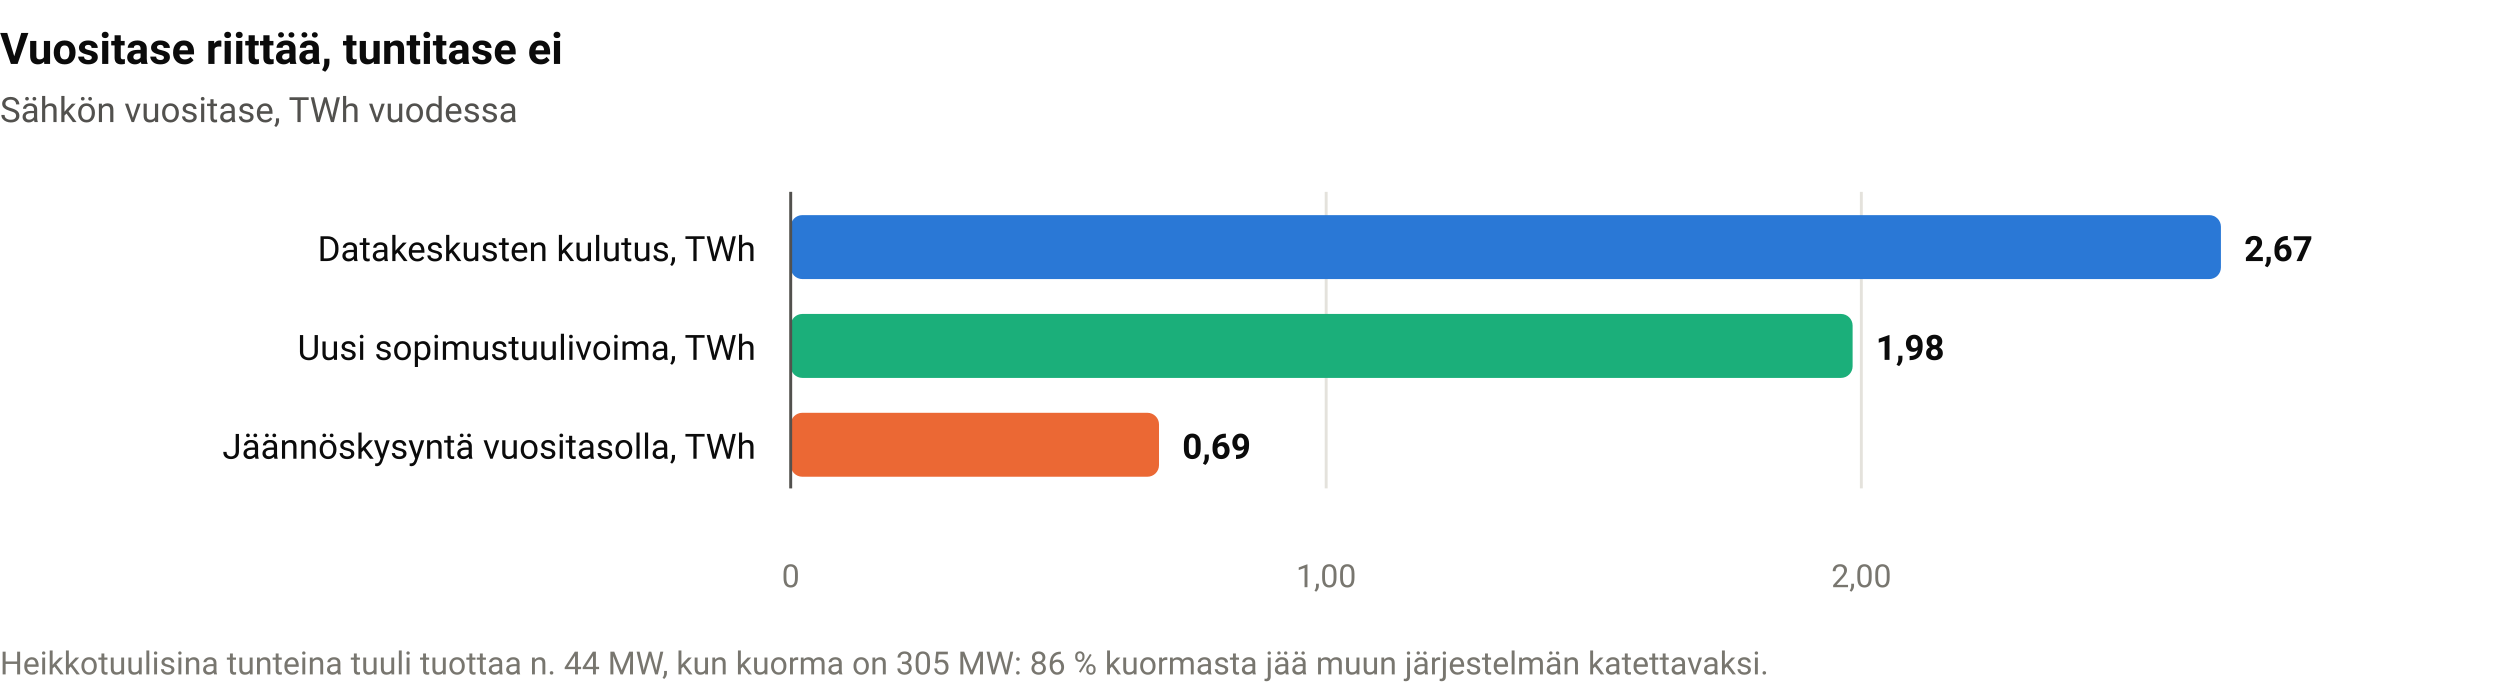
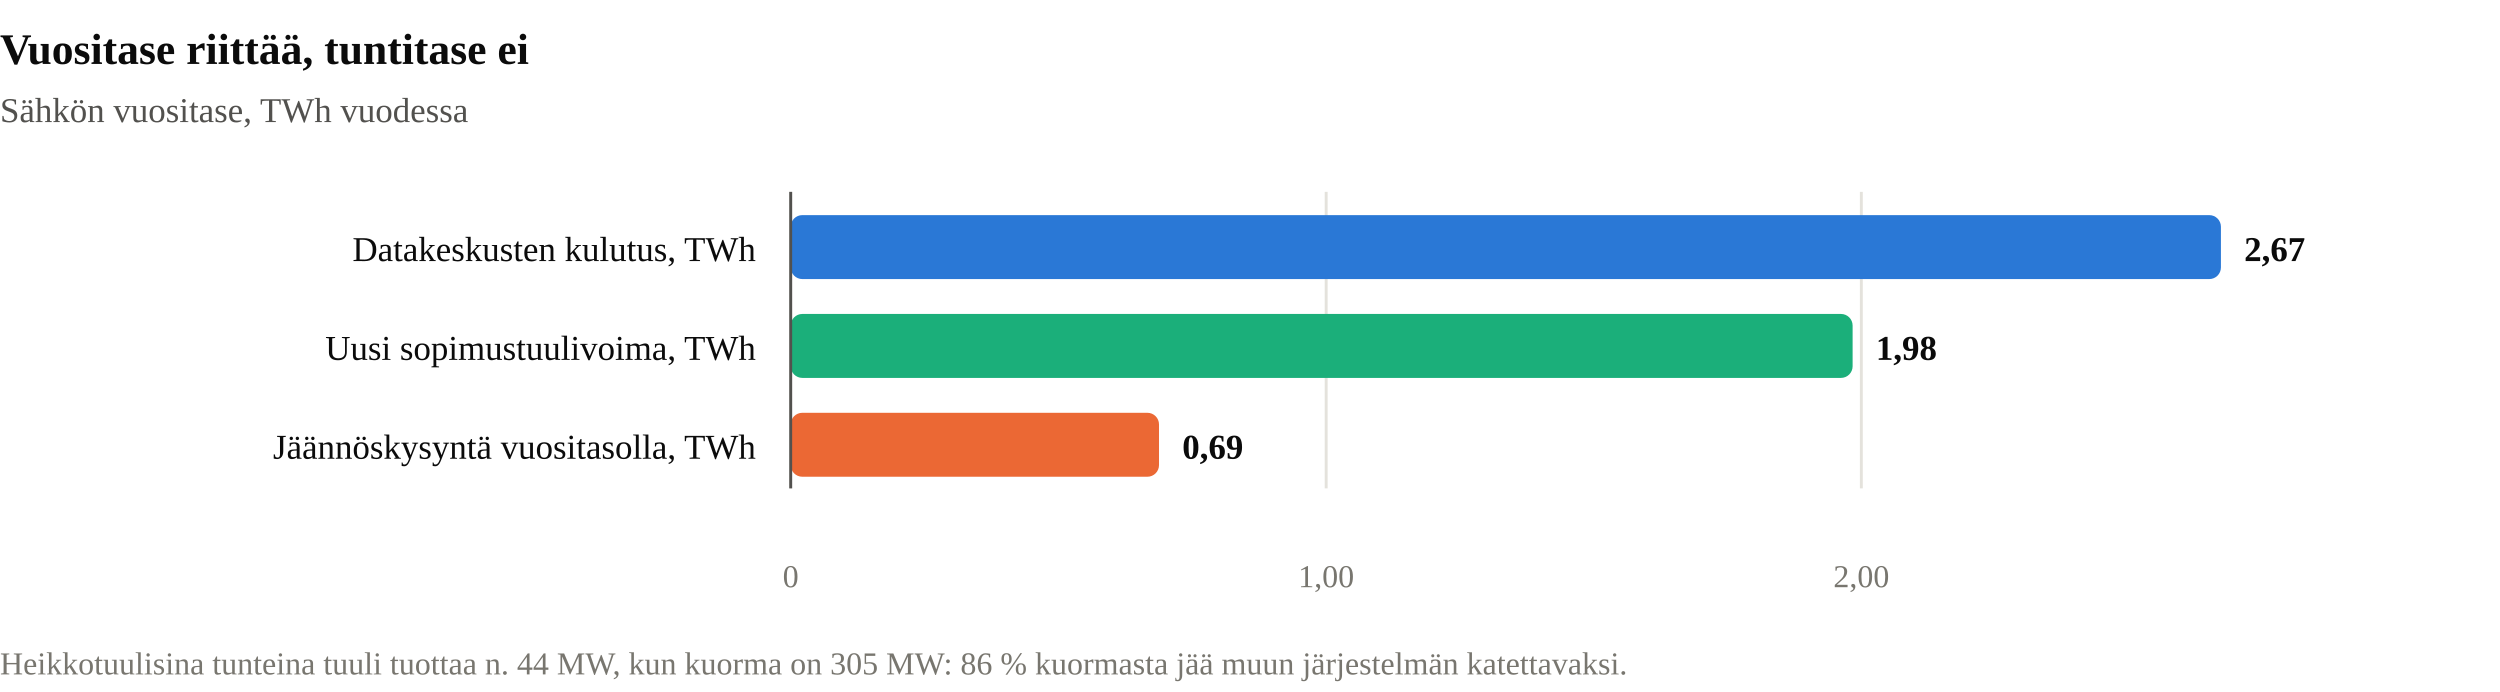
<svg xmlns="http://www.w3.org/2000/svg" viewBox="0 0 860 238" width="100%" role="img" aria-label="Vuositase riittää, tuntitase ei" style="max-width:100%;height:auto;display:block">
-   <text x="0.0" y="22.0" font-size="15" font-family="system-ui, -apple-system, 'Segoe UI', Roboto, 'Helvetica Neue', Arial, sans-serif" fill="var(--text-primary, #0b0b0b)" text-anchor="start" font-weight="600" opacity="1.0">Vuositase riittää, tuntitase ei</text>
-   <text x="0.0" y="42.0" font-size="12" font-family="system-ui, -apple-system, 'Segoe UI', Roboto, 'Helvetica Neue', Arial, sans-serif" fill="var(--text-secondary, #52514e)" text-anchor="start" font-weight="400" opacity="1.0">Sähkön vuositase, TWh vuodessa</text>
+   <text x="0.0" y="22.0" font-size="15" font-family="var(--chart-font, system-ui, -apple-system, 'Segoe UI', Roboto, 'Helvetica Neue', Arial, sans-serif)" fill="var(--text-primary, #0b0b0b)" text-anchor="start" font-weight="600" opacity="1.0">Vuositase riittää, tuntitase ei</text>
+   <text x="0.0" y="42.0" font-size="12" font-family="var(--chart-font, system-ui, -apple-system, 'Segoe UI', Roboto, 'Helvetica Neue', Arial, sans-serif)" fill="var(--text-secondary, #52514e)" text-anchor="start" font-weight="400" opacity="1.0">Sähkön vuositase, TWh vuodessa</text>
  <line x1="272.0" y1="66.0" x2="272.0" y2="168.0" stroke="var(--grid, #e4e2dc)" stroke-width="1" />
-   <text x="272.0" y="202.0" font-size="11" font-family="system-ui, -apple-system, 'Segoe UI', Roboto, 'Helvetica Neue', Arial, sans-serif" fill="var(--text-muted, #78766f)" text-anchor="middle" font-weight="400" opacity="1.0">0</text>
+   <text x="272.0" y="202.0" font-size="11" font-family="var(--chart-font, system-ui, -apple-system, 'Segoe UI', Roboto, 'Helvetica Neue', Arial, sans-serif)" fill="var(--text-muted, #78766f)" text-anchor="middle" font-weight="400" opacity="1.0">0</text>
  <line x1="456.2" y1="66.0" x2="456.2" y2="168.0" stroke="var(--grid, #e4e2dc)" stroke-width="1" />
-   <text x="456.2" y="202.0" font-size="11" font-family="system-ui, -apple-system, 'Segoe UI', Roboto, 'Helvetica Neue', Arial, sans-serif" fill="var(--text-muted, #78766f)" text-anchor="middle" font-weight="400" opacity="1.0">1,00</text>
+   <text x="456.2" y="202.0" font-size="11" font-family="var(--chart-font, system-ui, -apple-system, 'Segoe UI', Roboto, 'Helvetica Neue', Arial, sans-serif)" fill="var(--text-muted, #78766f)" text-anchor="middle" font-weight="400" opacity="1.0">1,00</text>
  <line x1="640.3" y1="66.0" x2="640.3" y2="168.0" stroke="var(--grid, #e4e2dc)" stroke-width="1" />
-   <text x="640.3" y="202.0" font-size="11" font-family="system-ui, -apple-system, 'Segoe UI', Roboto, 'Helvetica Neue', Arial, sans-serif" fill="var(--text-muted, #78766f)" text-anchor="middle" font-weight="400" opacity="1.0">2,00</text>
-   <text x="260.0" y="89.8" font-size="12" font-family="system-ui, -apple-system, 'Segoe UI', Roboto, 'Helvetica Neue', Arial, sans-serif" fill="var(--text-primary, #0b0b0b)" text-anchor="end" font-weight="400" opacity="1.0">Datakeskusten kulutus, TWh</text>
+   <text x="640.3" y="202.0" font-size="11" font-family="var(--chart-font, system-ui, -apple-system, 'Segoe UI', Roboto, 'Helvetica Neue', Arial, sans-serif)" fill="var(--text-muted, #78766f)" text-anchor="middle" font-weight="400" opacity="1.0">2,00</text>
+   <text x="260.0" y="89.8" font-size="12" font-family="var(--chart-font, system-ui, -apple-system, 'Segoe UI', Roboto, 'Helvetica Neue', Arial, sans-serif)" fill="var(--text-primary, #0b0b0b)" text-anchor="end" font-weight="400" opacity="1.0">Datakeskusten kulutus, TWh</text>
  <rect x="272.0" y="74.0" width="492.0" height="22.0" fill="var(--series-1, #2a78d6)" rx="4" />
-   <text x="772.0" y="89.8" font-size="12" font-family="system-ui, -apple-system, 'Segoe UI', Roboto, 'Helvetica Neue', Arial, sans-serif" fill="var(--text-primary, #0b0b0b)" text-anchor="start" font-weight="600" opacity="1.0">2,67</text>
-   <text x="260.0" y="123.8" font-size="12" font-family="system-ui, -apple-system, 'Segoe UI', Roboto, 'Helvetica Neue', Arial, sans-serif" fill="var(--text-primary, #0b0b0b)" text-anchor="end" font-weight="400" opacity="1.0">Uusi sopimustuulivoima, TWh</text>
+   <text x="772.0" y="89.8" font-size="12" font-family="var(--chart-font, system-ui, -apple-system, 'Segoe UI', Roboto, 'Helvetica Neue', Arial, sans-serif)" fill="var(--text-primary, #0b0b0b)" text-anchor="start" font-weight="600" opacity="1.0">2,67</text>
+   <text x="260.0" y="123.8" font-size="12" font-family="var(--chart-font, system-ui, -apple-system, 'Segoe UI', Roboto, 'Helvetica Neue', Arial, sans-serif)" fill="var(--text-primary, #0b0b0b)" text-anchor="end" font-weight="400" opacity="1.0">Uusi sopimustuulivoima, TWh</text>
  <rect x="272.0" y="108.0" width="365.3" height="22.0" fill="var(--series-3, #1baf7a)" rx="4" />
-   <text x="645.3" y="123.8" font-size="12" font-family="system-ui, -apple-system, 'Segoe UI', Roboto, 'Helvetica Neue', Arial, sans-serif" fill="var(--text-primary, #0b0b0b)" text-anchor="start" font-weight="600" opacity="1.0">1,98</text>
-   <text x="260.0" y="157.8" font-size="12" font-family="system-ui, -apple-system, 'Segoe UI', Roboto, 'Helvetica Neue', Arial, sans-serif" fill="var(--text-primary, #0b0b0b)" text-anchor="end" font-weight="400" opacity="1.0">Jäännöskysyntä vuositasolla, TWh</text>
+   <text x="645.3" y="123.8" font-size="12" font-family="var(--chart-font, system-ui, -apple-system, 'Segoe UI', Roboto, 'Helvetica Neue', Arial, sans-serif)" fill="var(--text-primary, #0b0b0b)" text-anchor="start" font-weight="600" opacity="1.0">1,98</text>
+   <text x="260.0" y="157.8" font-size="12" font-family="var(--chart-font, system-ui, -apple-system, 'Segoe UI', Roboto, 'Helvetica Neue', Arial, sans-serif)" fill="var(--text-primary, #0b0b0b)" text-anchor="end" font-weight="400" opacity="1.0">Jäännöskysyntä vuositasolla, TWh</text>
  <rect x="272.0" y="142.0" width="126.7" height="22.0" fill="var(--series-2, #eb6834)" rx="4" />
-   <text x="406.7" y="157.8" font-size="12" font-family="system-ui, -apple-system, 'Segoe UI', Roboto, 'Helvetica Neue', Arial, sans-serif" fill="var(--text-primary, #0b0b0b)" text-anchor="start" font-weight="600" opacity="1.0">0,69</text>
+   <text x="406.7" y="157.8" font-size="12" font-family="var(--chart-font, system-ui, -apple-system, 'Segoe UI', Roboto, 'Helvetica Neue', Arial, sans-serif)" fill="var(--text-primary, #0b0b0b)" text-anchor="start" font-weight="600" opacity="1.0">0,69</text>
  <line x1="272.0" y1="66.0" x2="272.0" y2="168.0" stroke="var(--text-secondary, #52514e)" stroke-width="1" />
-   <text x="0.0" y="232.0" font-size="11" font-family="system-ui, -apple-system, 'Segoe UI', Roboto, 'Helvetica Neue', Arial, sans-serif" fill="var(--text-muted, #78766f)" text-anchor="start" font-weight="400" opacity="1.0">Heikkotuulisina tunteina tuuli tuottaa n. 44 MW, kun kuorma on 305 MW: 86 % kuormasta jää muun järjestelmän katettavaksi.</text>
+   <text x="0.0" y="232.0" font-size="11" font-family="var(--chart-font, system-ui, -apple-system, 'Segoe UI', Roboto, 'Helvetica Neue', Arial, sans-serif)" fill="var(--text-muted, #78766f)" text-anchor="start" font-weight="400" opacity="1.0">Heikkotuulisina tunteina tuuli tuottaa n. 44 MW, kun kuorma on 305 MW: 86 % kuormasta jää muun järjestelmän katettavaksi.</text>
</svg>
